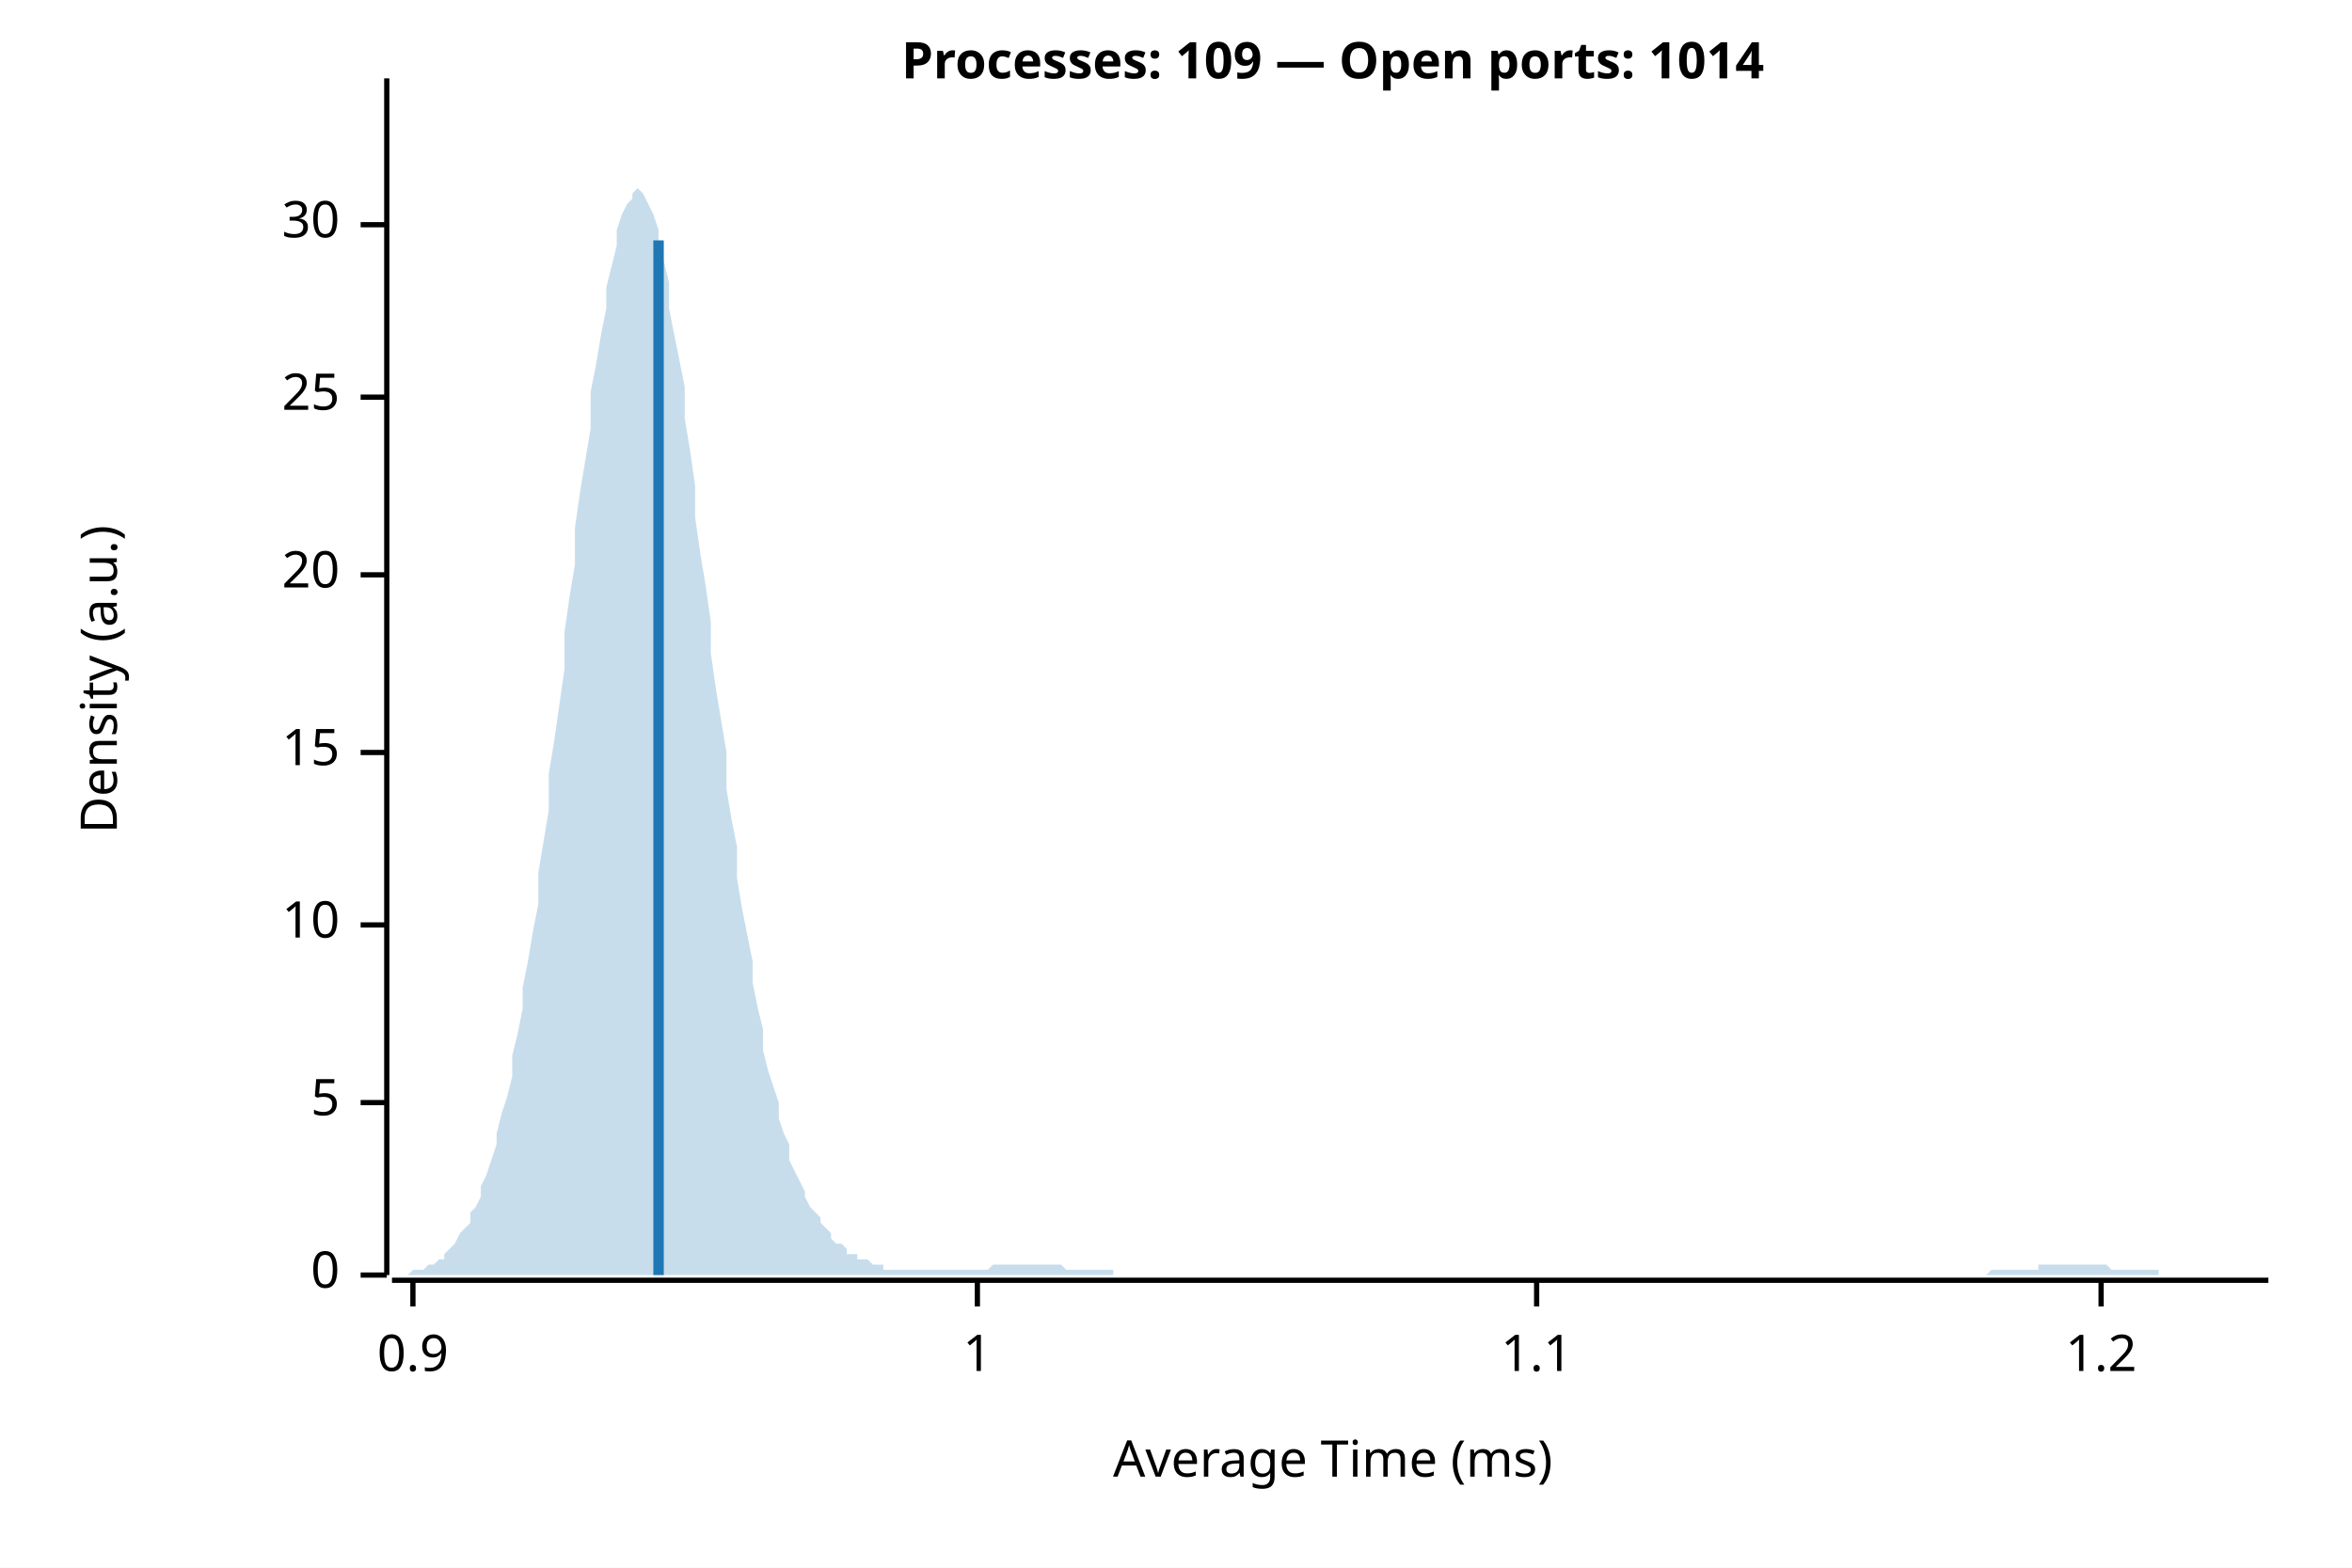
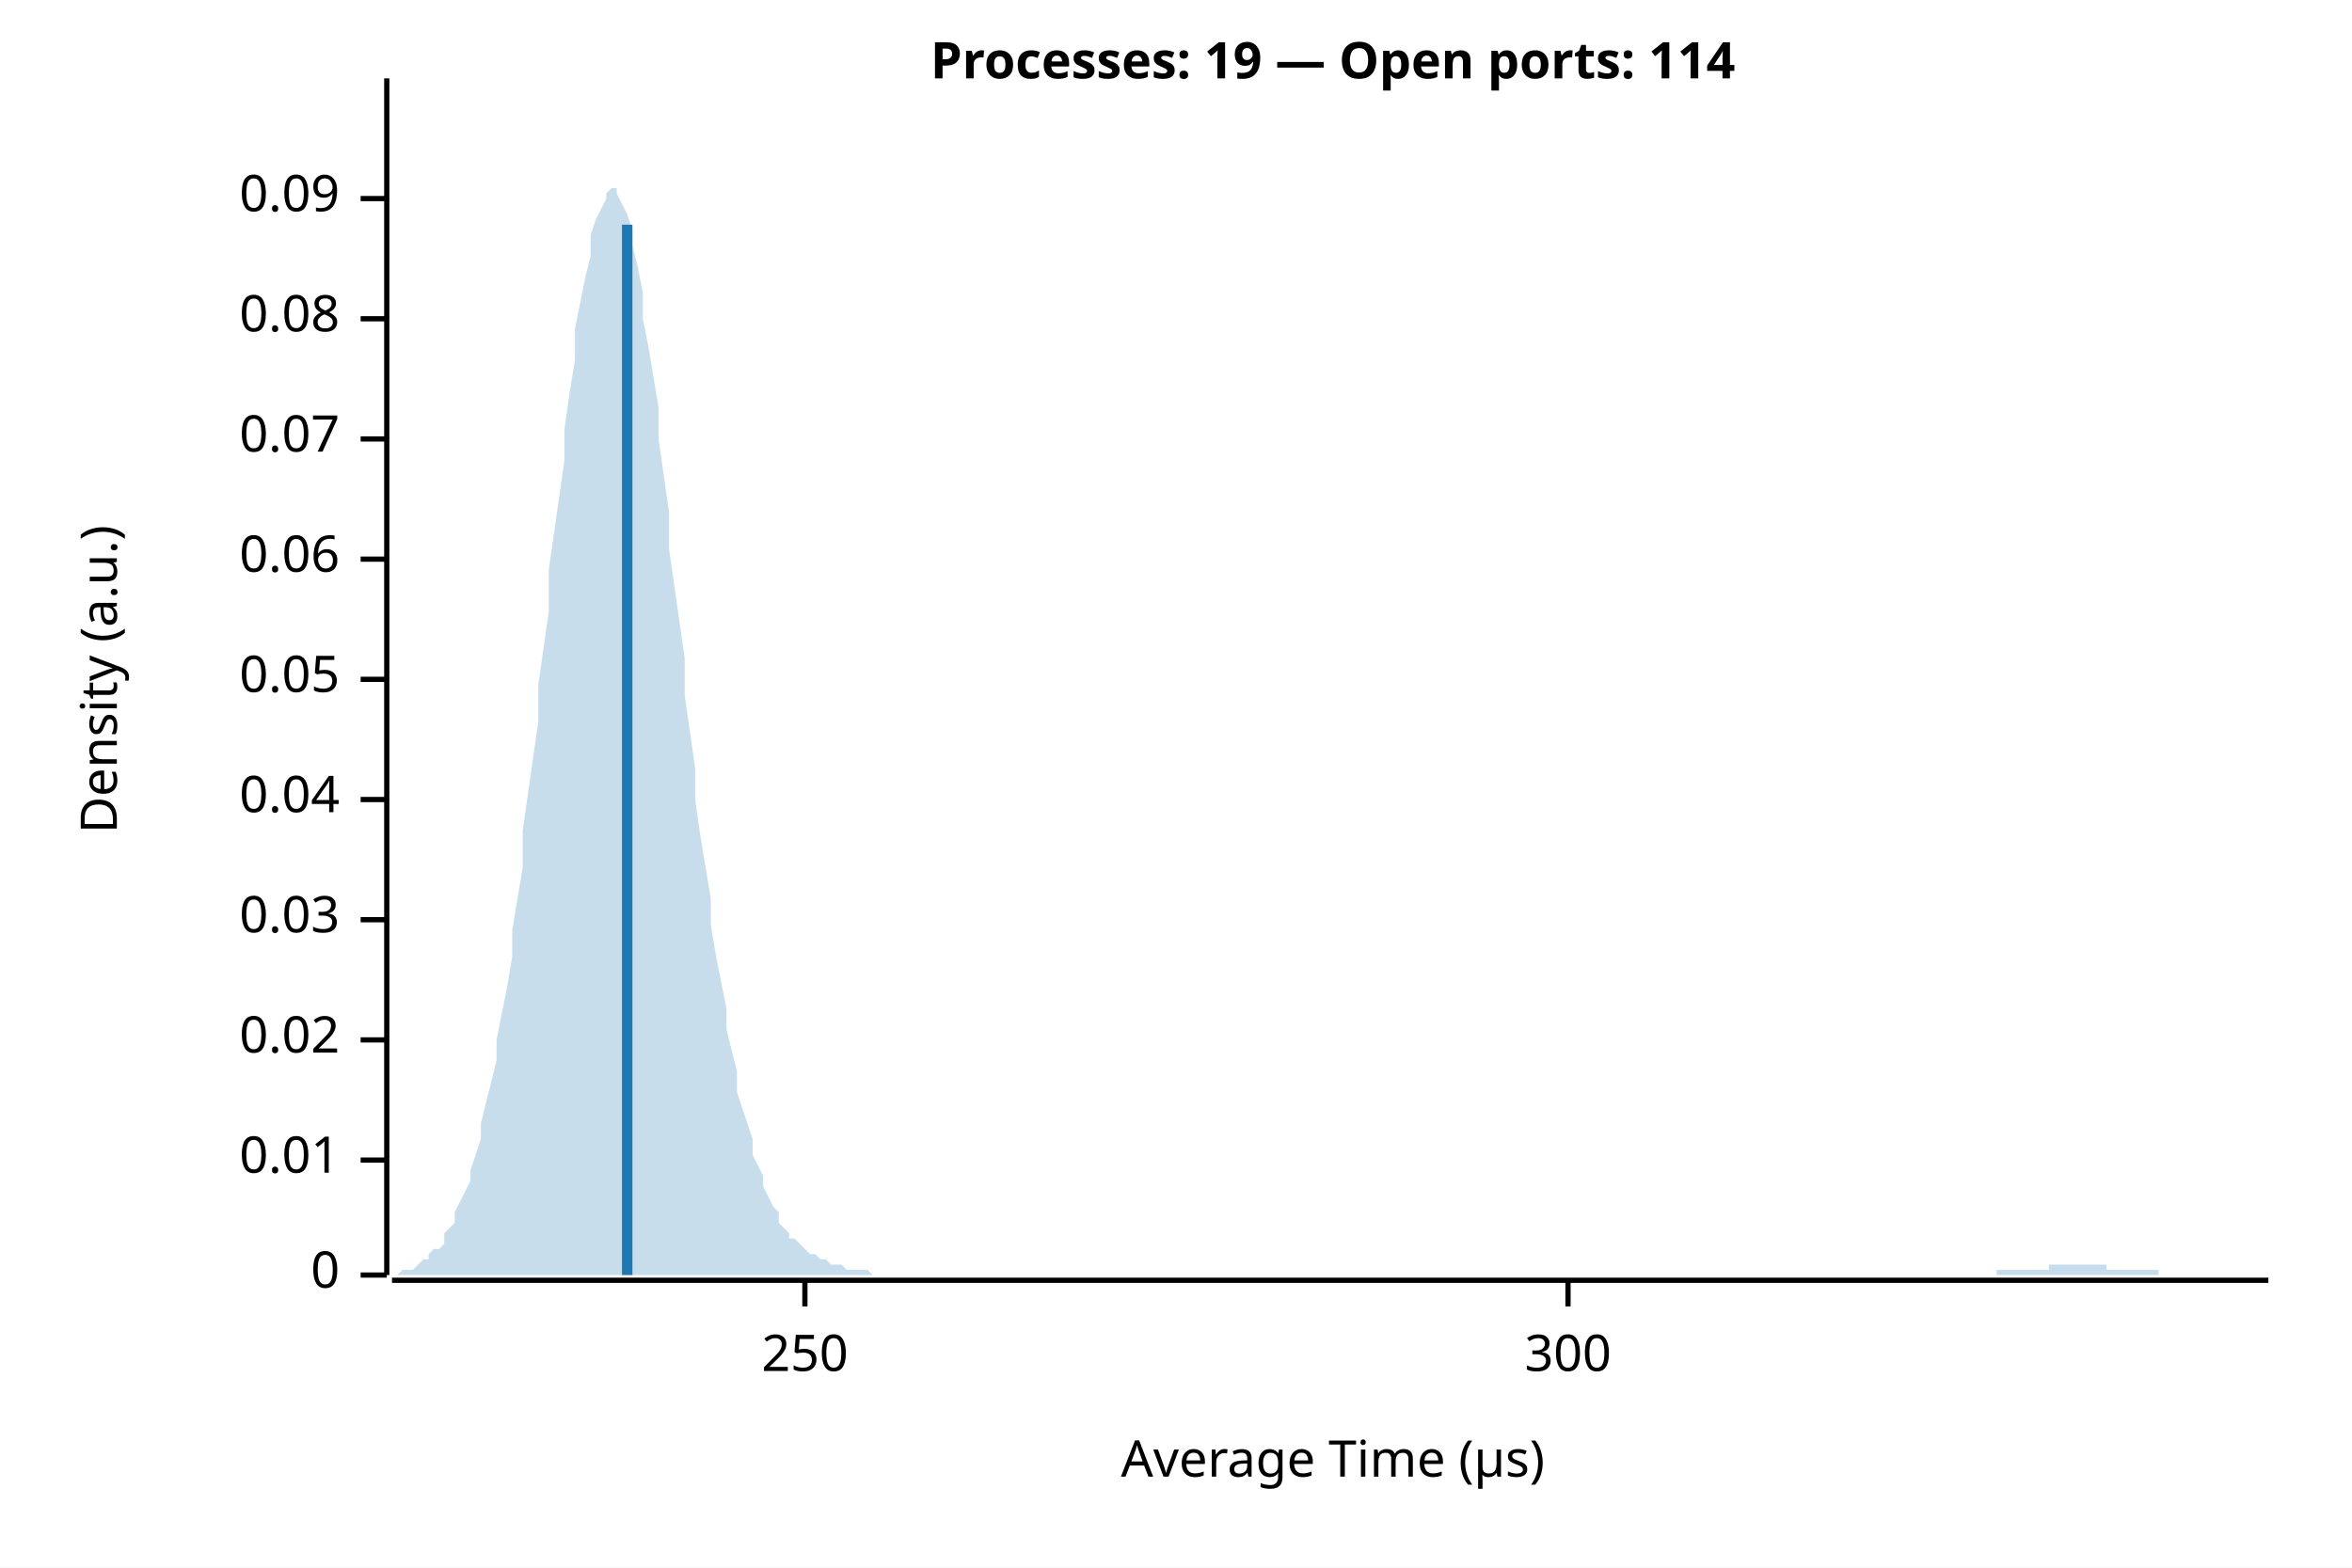
<svg xmlns="http://www.w3.org/2000/svg" width="450" height="300" viewBox="0 0 450 300">
  <rect width="100%" height="100%" fill="white" />
-   <text x="255" y="15" font-weight="bold" text-anchor="middle" font-family="sans-serif" font-size="9.677" opacity="1" fill="#000000">Processes: 109 — Open ports: 1014</text>
+   <text x="255" y="15" font-weight="bold" text-anchor="middle" font-family="sans-serif" font-size="9.677" opacity="1" fill="#000000">Processes: 19 — Open ports: 114</text>
  <text x="15" y="130" dy="0.76em" text-anchor="middle" font-family="sans-serif" font-size="9.677" opacity="1" fill="#000000" transform="rotate(270, 15, 130)">
Density (a.u.)
</text>
  <text x="255" y="285" dy="-0.5ex" text-anchor="middle" font-family="sans-serif" font-size="9.677" opacity="1" fill="#000000">
- Average Time (ms)
+ Average Time (µs)
</text>
  <polyline fill="none" opacity="1" stroke="#000000" stroke-width="1" points="74,15 74,244 " />
  <text x="65" y="244" dy="0.5ex" text-anchor="end" font-family="sans-serif" font-size="9.677" opacity="1" fill="#000000">
0
</text>
  <polyline fill="none" opacity="1" stroke="#000000" stroke-width="1" points="69,244 74,244 " />
-   <text x="65" y="211" dy="0.5ex" text-anchor="end" font-family="sans-serif" font-size="9.677" opacity="1" fill="#000000">
- 5
+   <text x="65" y="222" dy="0.5ex" text-anchor="end" font-family="sans-serif" font-size="9.677" opacity="1" fill="#000000">
+ 0.01
</text>
-   <polyline fill="none" opacity="1" stroke="#000000" stroke-width="1" points="69,211 74,211 " />
-   <text x="65" y="177" dy="0.5ex" text-anchor="end" font-family="sans-serif" font-size="9.677" opacity="1" fill="#000000">
- 10
+   <polyline fill="none" opacity="1" stroke="#000000" stroke-width="1" points="69,222 74,222 " />
+   <text x="65" y="199" dy="0.5ex" text-anchor="end" font-family="sans-serif" font-size="9.677" opacity="1" fill="#000000">
+ 0.02
</text>
-   <polyline fill="none" opacity="1" stroke="#000000" stroke-width="1" points="69,177 74,177 " />
-   <text x="65" y="144" dy="0.5ex" text-anchor="end" font-family="sans-serif" font-size="9.677" opacity="1" fill="#000000">
- 15
+   <polyline fill="none" opacity="1" stroke="#000000" stroke-width="1" points="69,199 74,199 " />
+   <text x="65" y="176" dy="0.5ex" text-anchor="end" font-family="sans-serif" font-size="9.677" opacity="1" fill="#000000">
+ 0.03
</text>
-   <polyline fill="none" opacity="1" stroke="#000000" stroke-width="1" points="69,144 74,144 " />
-   <text x="65" y="110" dy="0.5ex" text-anchor="end" font-family="sans-serif" font-size="9.677" opacity="1" fill="#000000">
- 20
+   <polyline fill="none" opacity="1" stroke="#000000" stroke-width="1" points="69,176 74,176 " />
+   <text x="65" y="153" dy="0.5ex" text-anchor="end" font-family="sans-serif" font-size="9.677" opacity="1" fill="#000000">
+ 0.04
</text>
-   <polyline fill="none" opacity="1" stroke="#000000" stroke-width="1" points="69,110 74,110 " />
-   <text x="65" y="76" dy="0.5ex" text-anchor="end" font-family="sans-serif" font-size="9.677" opacity="1" fill="#000000">
- 25
+   <polyline fill="none" opacity="1" stroke="#000000" stroke-width="1" points="69,153 74,153 " />
+   <text x="65" y="130" dy="0.5ex" text-anchor="end" font-family="sans-serif" font-size="9.677" opacity="1" fill="#000000">
+ 0.05
</text>
-   <polyline fill="none" opacity="1" stroke="#000000" stroke-width="1" points="69,76 74,76 " />
-   <text x="65" y="43" dy="0.5ex" text-anchor="end" font-family="sans-serif" font-size="9.677" opacity="1" fill="#000000">
- 30
+   <polyline fill="none" opacity="1" stroke="#000000" stroke-width="1" points="69,130 74,130 " />
+   <text x="65" y="107" dy="0.5ex" text-anchor="end" font-family="sans-serif" font-size="9.677" opacity="1" fill="#000000">
+ 0.06
</text>
-   <polyline fill="none" opacity="1" stroke="#000000" stroke-width="1" points="69,43 74,43 " />
+   <polyline fill="none" opacity="1" stroke="#000000" stroke-width="1" points="69,107 74,107 " />
+   <text x="65" y="84" dy="0.5ex" text-anchor="end" font-family="sans-serif" font-size="9.677" opacity="1" fill="#000000">
+ 0.07
+ </text>
+   <polyline fill="none" opacity="1" stroke="#000000" stroke-width="1" points="69,84 74,84 " />
+   <text x="65" y="61" dy="0.5ex" text-anchor="end" font-family="sans-serif" font-size="9.677" opacity="1" fill="#000000">
+ 0.08
+ </text>
+   <polyline fill="none" opacity="1" stroke="#000000" stroke-width="1" points="69,61 74,61 " />
+   <text x="65" y="38" dy="0.5ex" text-anchor="end" font-family="sans-serif" font-size="9.677" opacity="1" fill="#000000">
+ 0.09
+ </text>
+   <polyline fill="none" opacity="1" stroke="#000000" stroke-width="1" points="69,38 74,38 " />
  <polyline fill="none" opacity="1" stroke="#000000" stroke-width="1" points="75,245 434,245 " />
-   <text x="79" y="255" dy="0.76em" text-anchor="middle" font-family="sans-serif" font-size="9.677" opacity="1" fill="#000000">
- 0.9
+   <text x="154" y="255" dy="0.76em" text-anchor="middle" font-family="sans-serif" font-size="9.677" opacity="1" fill="#000000">
+ 250
</text>
-   <polyline fill="none" opacity="1" stroke="#000000" stroke-width="1" points="79,245 79,250 " />
-   <text x="187" y="255" dy="0.76em" text-anchor="middle" font-family="sans-serif" font-size="9.677" opacity="1" fill="#000000">
- 1
+   <polyline fill="none" opacity="1" stroke="#000000" stroke-width="1" points="154,245 154,250 " />
+   <text x="300" y="255" dy="0.76em" text-anchor="middle" font-family="sans-serif" font-size="9.677" opacity="1" fill="#000000">
+ 300
</text>
-   <polyline fill="none" opacity="1" stroke="#000000" stroke-width="1" points="187,245 187,250 " />
-   <text x="294" y="255" dy="0.76em" text-anchor="middle" font-family="sans-serif" font-size="9.677" opacity="1" fill="#000000">
- 1.1
- </text>
-   <polyline fill="none" opacity="1" stroke="#000000" stroke-width="1" points="294,245 294,250 " />
-   <text x="402" y="255" dy="0.76em" text-anchor="middle" font-family="sans-serif" font-size="9.677" opacity="1" fill="#000000">
- 1.2
- </text>
-   <polyline fill="none" opacity="1" stroke="#000000" stroke-width="1" points="402,245 402,250 " />
-   <polygon opacity="0.25" fill="#1F78B4" points="75,244 75,244 76,244 77,244 77,244 78,244 79,243 80,243 80,243 81,243 82,242 82,242 83,242 84,241 85,241 85,240 86,239 87,238 87,238 88,236 89,235 90,234 90,232 91,231 92,229 92,227 93,225 94,222 95,219 95,217 96,213 97,210 98,206 98,202 99,198 100,193 100,189 101,184 102,178 103,173 103,167 104,161 105,155 105,148 106,142 107,135 108,128 108,121 109,114 110,108 110,101 111,94 112,88 113,82 113,75 114,70 115,64 116,59 116,55 117,51 118,47 118,44 119,41 120,39 121,38 121,37 122,36 123,37 123,37 124,39 125,41 126,44 126,47 127,50 128,54 128,59 129,64 130,69 131,74 131,80 132,86 133,93 133,99 134,106 135,112 136,119 136,125 137,132 138,138 139,144 139,151 140,157 141,162 141,168 142,174 143,179 144,184 144,188 145,193 146,197 146,201 147,205 148,208 149,211 149,214 150,217 151,219 151,222 152,224 153,226 154,228 154,229 155,231 156,232 157,233 157,234 158,235 159,236 159,237 160,238 161,238 162,239 162,240 163,240 164,240 164,241 165,241 166,241 167,242 167,242 168,242 169,242 169,243 170,243 171,243 172,243 172,243 173,243 174,243 175,243 175,243 176,243 177,243 177,243 178,243 179,243 180,243 180,243 181,243 182,243 182,243 183,243 184,243 185,243 185,243 186,243 187,243 187,243 188,243 189,243 190,242 190,242 191,242 192,242 192,242 193,242 194,242 195,242 195,242 196,242 197,242 198,242 198,242 199,242 200,242 200,242 201,242 202,242 203,242 203,242 204,243 205,243 205,243 206,243 207,243 208,243 208,243 209,243 210,243 210,243 211,243 212,243 213,243 213,244 214,244 215,244 216,244 216,244 217,244 218,244 218,244 219,244 220,244 221,244 221,244 222,244 223,244 223,244 224,244 225,244 226,244 226,244 227,244 228,244 228,244 229,244 230,244 231,244 231,244 232,244 233,244 233,244 234,244 235,244 236,244 236,244 237,244 238,244 239,244 239,244 240,244 241,244 241,244 242,244 243,244 244,244 244,244 245,244 246,244 246,244 247,244 248,244 249,244 249,244 250,244 251,244 251,244 252,244 253,244 254,244 254,244 255,244 256,244 257,244 257,244 258,244 259,244 259,244 260,244 261,244 262,244 262,244 263,244 264,244 264,244 265,244 266,244 267,244 267,244 268,244 269,244 269,244 270,244 271,244 272,244 272,244 273,244 274,244 275,244 275,244 276,244 277,244 277,244 278,244 279,244 280,244 280,244 281,244 282,244 282,244 283,244 284,244 285,244 285,244 286,244 287,244 287,244 288,244 289,244 290,244 290,244 291,244 292,244 292,244 293,244 294,244 295,244 295,244 296,244 297,244 298,244 298,244 299,244 300,244 300,244 301,244 302,244 303,244 303,244 304,244 305,244 305,244 306,244 307,244 308,244 308,244 309,244 310,244 310,244 311,244 312,244 313,244 313,244 314,244 315,244 316,244 316,244 317,244 318,244 318,244 319,244 320,244 321,244 321,244 322,244 323,244 323,244 324,244 325,244 326,244 326,244 327,244 328,244 328,244 329,244 330,244 331,244 331,244 332,244 333,244 333,244 334,244 335,244 336,244 336,244 337,244 338,244 339,244 339,244 340,244 341,244 341,244 342,244 343,244 344,244 344,244 345,244 346,244 346,244 347,244 348,244 349,244 349,244 350,244 351,244 351,244 352,244 353,244 354,244 354,244 355,244 356,244 357,244 357,244 358,244 359,244 359,244 360,244 361,244 362,244 362,244 363,244 364,244 364,244 365,244 366,244 367,244 367,244 368,244 369,244 369,244 370,244 371,244 372,244 372,244 373,244 374,244 375,244 375,244 376,244 377,244 377,244 378,244 379,244 380,244 380,244 381,243 382,243 382,243 383,243 384,243 385,243 385,243 386,243 387,243 387,243 388,243 389,243 390,243 390,242 391,242 392,242 392,242 393,242 394,242 395,242 395,242 396,242 397,242 398,242 398,242 399,242 400,242 400,242 401,242 402,242 403,242 403,242 404,243 405,243 405,243 406,243 407,243 408,243 408,243 409,243 410,243 410,243 411,243 412,243 413,243 413,244 414,244 415,244 416,244 416,244 417,244 418,244 418,244 419,244 420,244 421,244 421,244 422,244 423,244 423,244 424,244 425,244 426,244 426,244 427,244 428,244 428,244 429,244 430,244 431,244 431,244 432,244 433,244 434,244 434,244 75,244 " />
-   <polyline fill="none" opacity="1" stroke="#1F78B4" stroke-width="2" points="126,244 126,46 " />
+   <polyline fill="none" opacity="1" stroke="#000000" stroke-width="1" points="300,245 300,250 " />
+   <polygon opacity="0.25" fill="#1F78B4" points="75,244 75,244 76,244 77,243 77,243 78,243 79,243 80,242 80,242 81,241 82,241 82,240 83,239 84,239 85,238 85,236 86,235 87,234 87,232 88,230 89,228 90,226 90,224 91,221 92,218 92,215 93,211 94,207 95,203 95,199 96,194 97,189 98,183 98,178 99,172 100,166 100,159 101,152 102,145 103,138 103,131 104,124 105,117 105,109 106,102 107,95 108,88 108,82 109,75 110,69 110,63 111,58 112,53 113,49 113,45 114,42 115,40 116,38 116,37 117,36 118,36 118,37 119,39 120,41 121,44 121,47 122,51 123,56 123,61 124,66 125,72 126,78 126,84 127,91 128,98 128,105 129,112 130,119 131,126 131,133 132,140 133,147 133,153 134,160 135,166 136,172 136,177 137,183 138,188 139,193 139,197 140,201 141,205 141,209 142,212 143,215 144,218 144,221 145,223 146,225 146,227 147,229 148,231 149,232 149,234 150,235 151,236 151,237 152,237 153,238 154,239 154,239 155,240 156,240 157,241 157,241 158,241 159,242 159,242 160,242 161,242 162,243 162,243 163,243 164,243 164,243 165,243 166,243 167,244 167,244 168,244 169,244 169,244 170,244 171,244 172,244 172,244 173,244 174,244 175,244 175,244 176,244 177,244 177,244 178,244 179,244 180,244 180,244 181,244 182,244 182,244 183,244 184,244 185,244 185,244 186,244 187,244 187,244 188,244 189,244 190,244 190,244 191,244 192,244 192,244 193,244 194,244 195,244 195,244 196,244 197,244 198,244 198,244 199,244 200,244 200,244 201,244 202,244 203,244 203,244 204,244 205,244 205,244 206,244 207,244 208,244 208,244 209,244 210,244 210,244 211,244 212,244 213,244 213,244 214,244 215,244 216,244 216,244 217,244 218,244 218,244 219,244 220,244 221,244 221,244 222,244 223,244 223,244 224,244 225,244 226,244 226,244 227,244 228,244 228,244 229,244 230,244 231,244 231,244 232,244 233,244 233,244 234,244 235,244 236,244 236,244 237,244 238,244 239,244 239,244 240,244 241,244 241,244 242,244 243,244 244,244 244,244 245,244 246,244 246,244 247,244 248,244 249,244 249,244 250,244 251,244 251,244 252,244 253,244 254,244 254,244 255,244 256,244 257,244 257,244 258,244 259,244 259,244 260,244 261,244 262,244 262,244 263,244 264,244 264,244 265,244 266,244 267,244 267,244 268,244 269,244 269,244 270,244 271,244 272,244 272,244 273,244 274,244 275,244 275,244 276,244 277,244 277,244 278,244 279,244 280,244 280,244 281,244 282,244 282,244 283,244 284,244 285,244 285,244 286,244 287,244 287,244 288,244 289,244 290,244 290,244 291,244 292,244 292,244 293,244 294,244 295,244 295,244 296,244 297,244 298,244 298,244 299,244 300,244 300,244 301,244 302,244 303,244 303,244 304,244 305,244 305,244 306,244 307,244 308,244 308,244 309,244 310,244 310,244 311,244 312,244 313,244 313,244 314,244 315,244 316,244 316,244 317,244 318,244 318,244 319,244 320,244 321,244 321,244 322,244 323,244 323,244 324,244 325,244 326,244 326,244 327,244 328,244 328,244 329,244 330,244 331,244 331,244 332,244 333,244 333,244 334,244 335,244 336,244 336,244 337,244 338,244 339,244 339,244 340,244 341,244 341,244 342,244 343,244 344,244 344,244 345,244 346,244 346,244 347,244 348,244 349,244 349,244 350,244 351,244 351,244 352,244 353,244 354,244 354,244 355,244 356,244 357,244 357,244 358,244 359,244 359,244 360,244 361,244 362,244 362,244 363,244 364,244 364,244 365,244 366,244 367,244 367,244 368,244 369,244 369,244 370,244 371,244 372,244 372,244 373,244 374,244 375,244 375,244 376,244 377,244 377,244 378,244 379,244 380,244 380,244 381,244 382,244 382,243 383,243 384,243 385,243 385,243 386,243 387,243 387,243 388,243 389,243 390,243 390,243 391,243 392,243 392,242 393,242 394,242 395,242 395,242 396,242 397,242 398,242 398,242 399,242 400,242 400,242 401,242 402,242 403,242 403,243 404,243 405,243 405,243 406,243 407,243 408,243 408,243 409,243 410,243 410,243 411,243 412,243 413,243 413,244 414,244 415,244 416,244 416,244 417,244 418,244 418,244 419,244 420,244 421,244 421,244 422,244 423,244 423,244 424,244 425,244 426,244 426,244 427,244 428,244 428,244 429,244 430,244 431,244 431,244 432,244 433,244 434,244 434,244 75,244 " />
+   <polyline fill="none" opacity="1" stroke="#1F78B4" stroke-width="2" points="120,244 120,43 " />
</svg>
